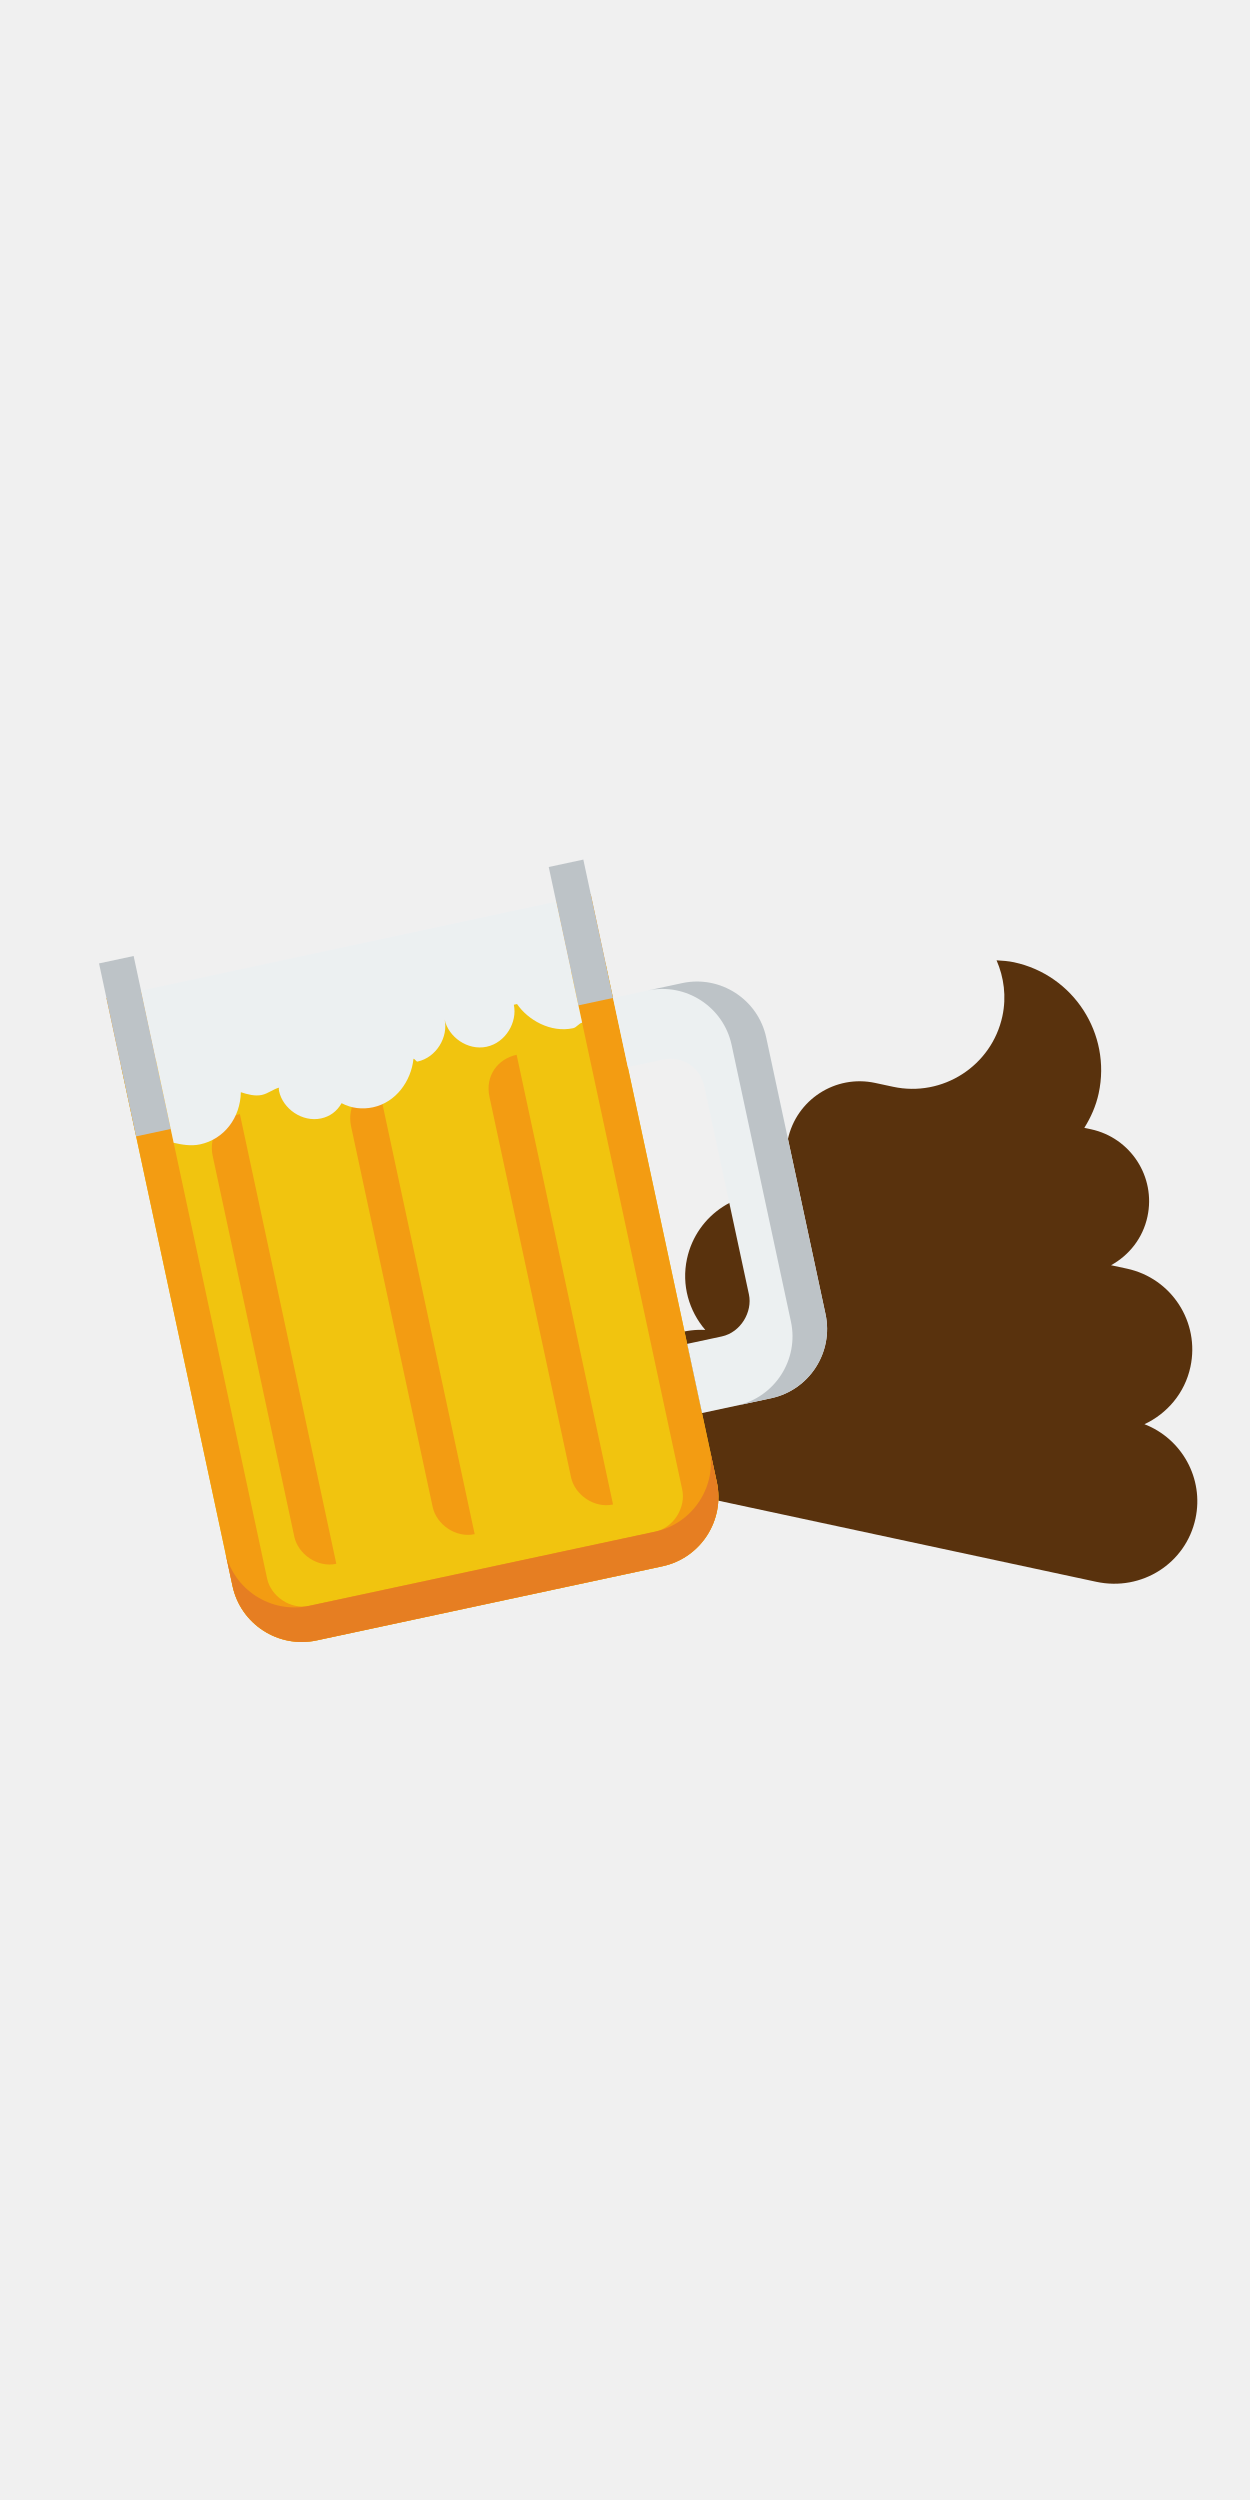
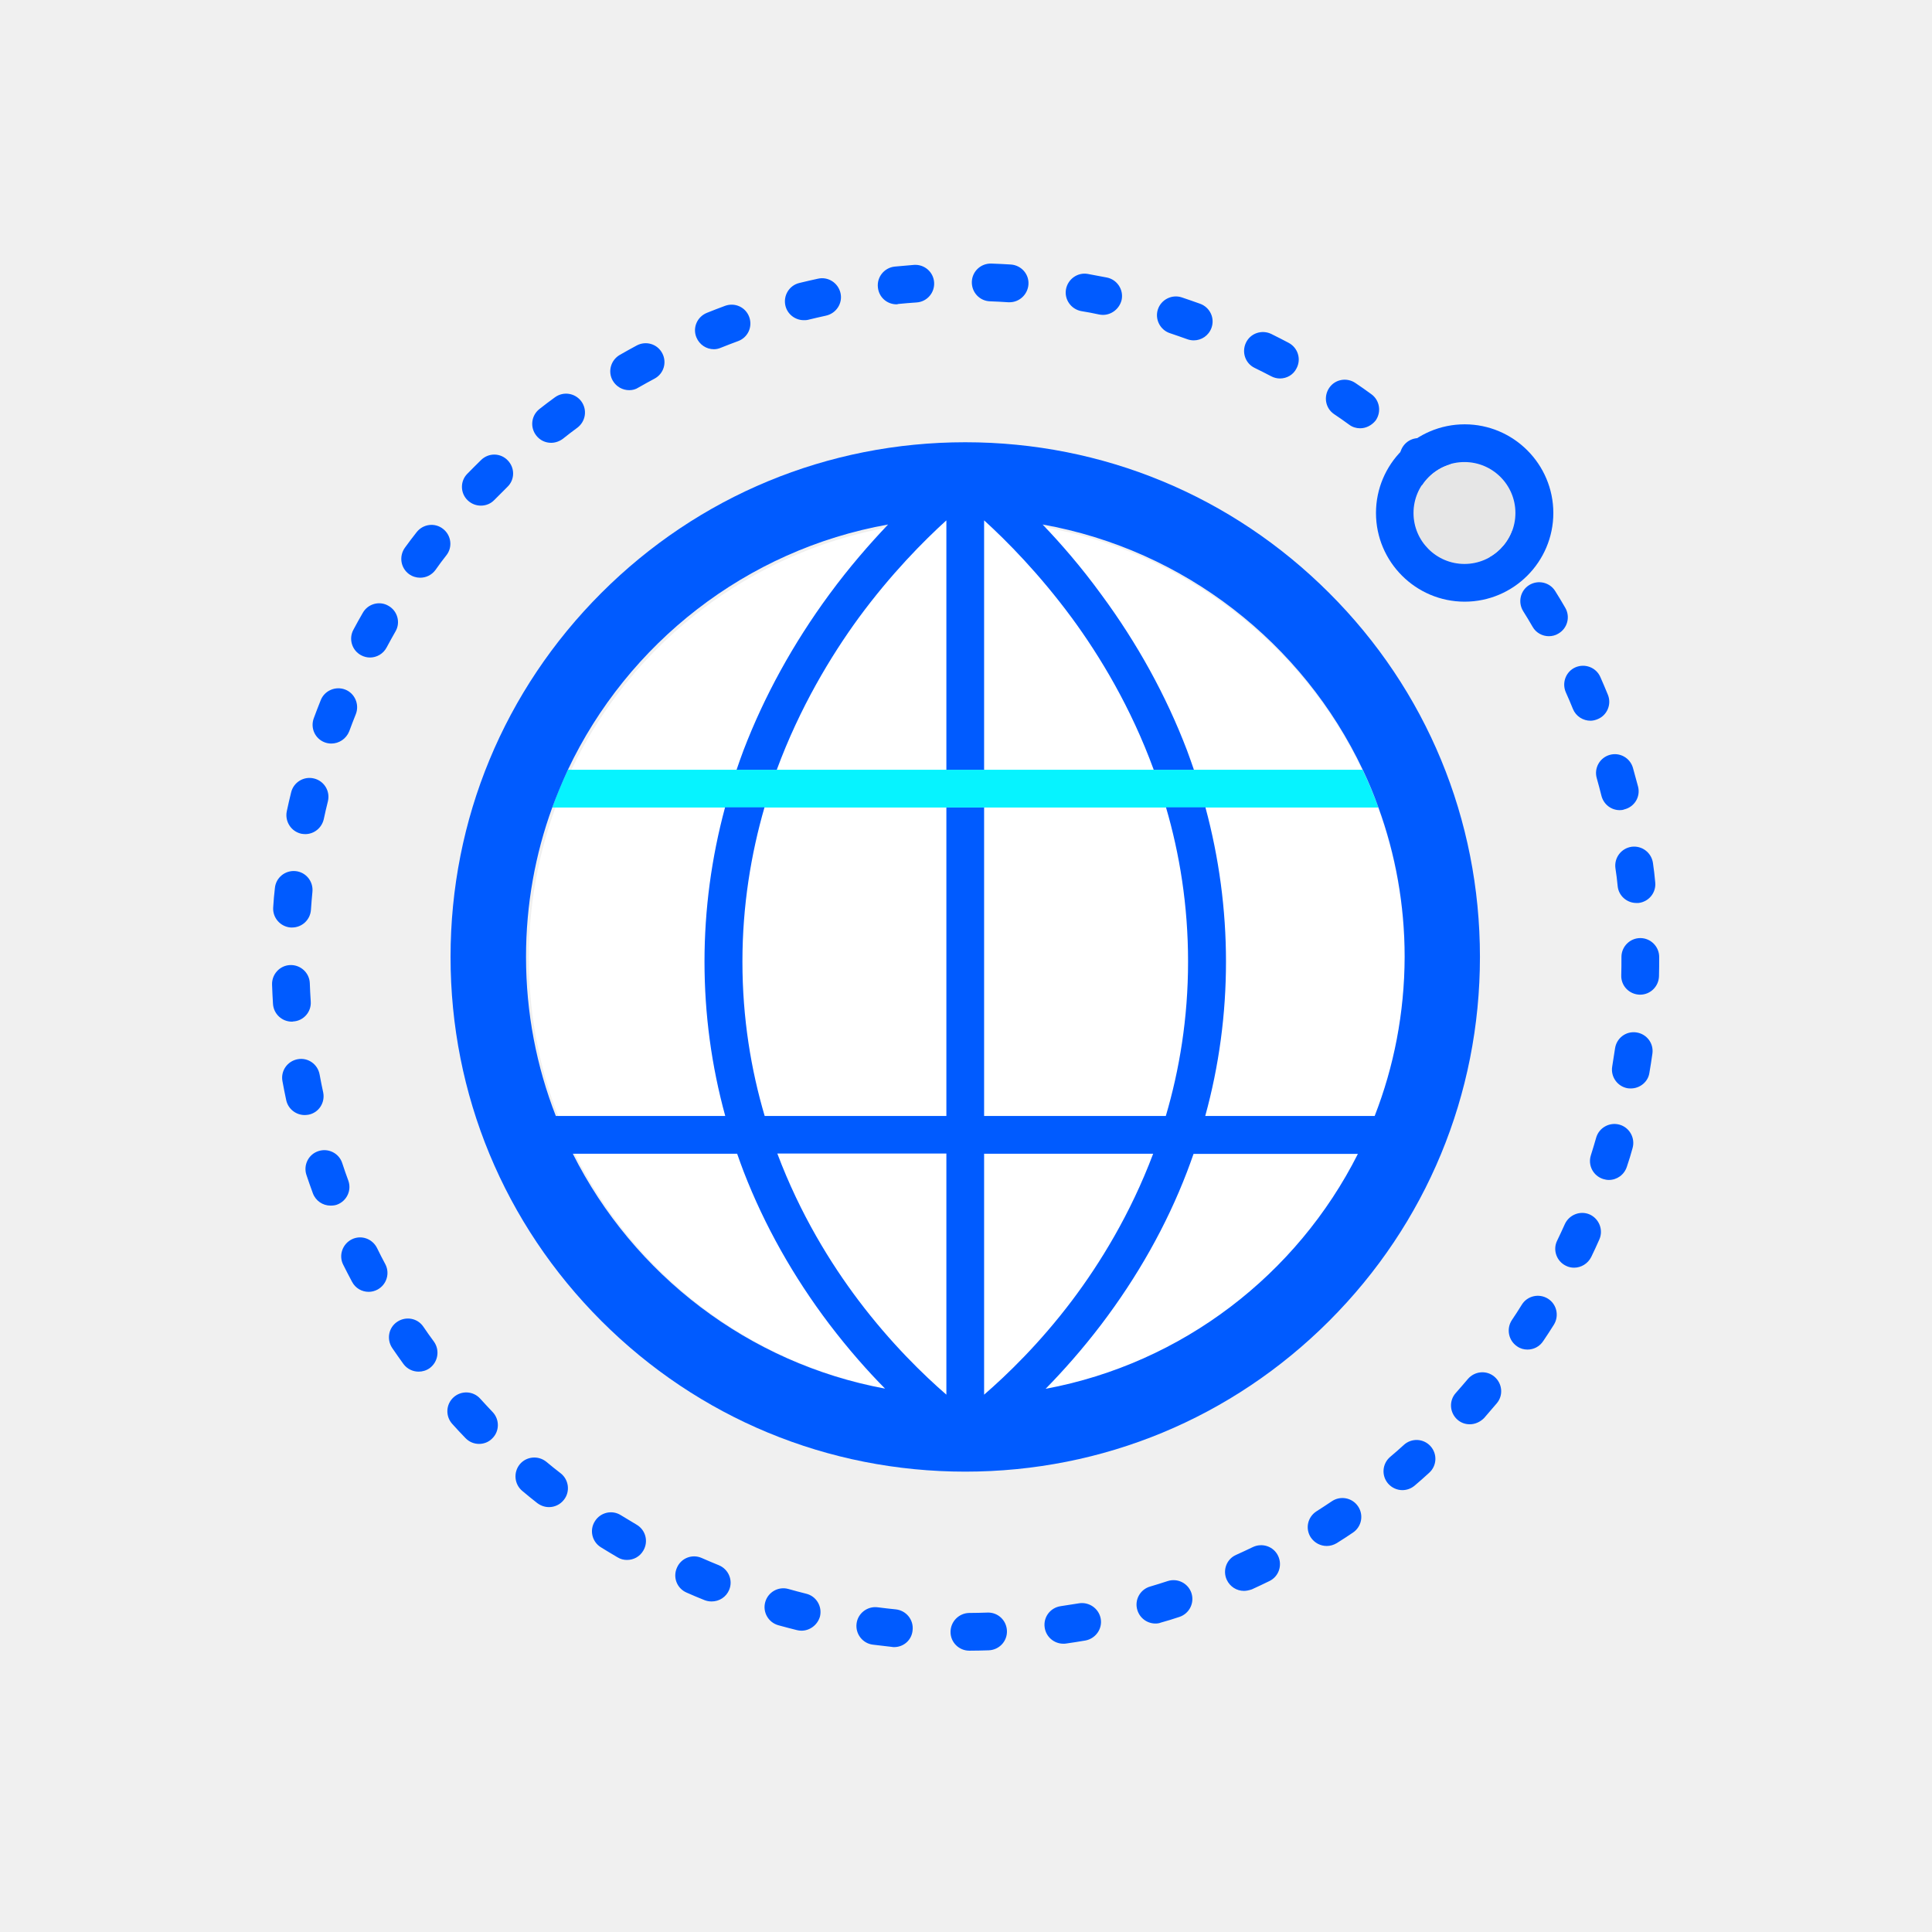
- <svg xmlns="http://www.w3.org/2000/svg" version="1.1" width="300" height="600" viewBox="0 0 300 600" xml:space="preserve">
-   <defs>
- </defs>
-   <rect x="0" y="0" width="100%" height="100%" fill="rgba(255,255,255,0)" />
-   <g transform="matrix(0.2697 0.0579 -0.0579 0.2697 228.5307 299.9859)" id="726468">
-     <path style="stroke: none; stroke-width: 1; stroke-dasharray: none; stroke-linecap: butt; stroke-dashoffset: 0; stroke-linejoin: miter; stroke-miterlimit: 4; is-custom-font: none; font-file-url: none; fill: rgb(89,50,13); fill-rule: nonzero; opacity: 1;" vector-effect="non-scaling-stroke" transform=" translate(-256, -256)" d="M 512 440.1 C 512 479.9 479.7 512 439.1 512 H 71.92 C 32.17 512 0 479.8 0 440 c 0 -35.88 26.19 -65.35 60.56 -70.85 C 43.31 356 32 335.4 32 312 C 32 272.2 64.25 240 104 240 h 13.99 C 104.5 228.2 96 211.2 96 192 c 0 -35.38 28.56 -64 63.94 -64 h 16 C 220.1 128 256 92.12 256 48 c 0 -17.38 -5.784 -33.35 -15.16 -46.47 C 245.8 0.775 250.9 0 256 0 c 53 0 96 43 96 96 c 0 11.25 -2.288 22 -5.913 32 h 5.879 C 387.3 128 416 156.6 416 192 c 0 19.25 -8.59 36.25 -22.09 48 H 408 C 447.8 240 480 272.2 480 312 c 0 23.38 -11.38 44.01 -28.63 57.14 C 485.7 374.6 512 404.3 512 440.1 z" stroke-linecap="round" />
-   </g>
-   <g transform="matrix(8.3021 -1.78 1.78 8.3021 107.9864 299.9998)" id="102980">
-     <g style="" vector-effect="non-scaling-stroke">
-       <g transform="matrix(1 0 0 1 -1 1.5)">
-         <path style="stroke: none; stroke-width: 1; stroke-dasharray: none; stroke-linecap: butt; stroke-dashoffset: 0; stroke-linejoin: miter; stroke-miterlimit: 4; is-custom-font: none; font-file-url: none; fill: rgb(241,196,15); fill-rule: nonzero; opacity: 1;" transform=" translate(-11, -1041.9)" d="m 4 1033.4 v 15 c 0 1.1 0.895 2 2 2 h 10 c 1.105 0 2 -0.9 2 -2 v -15 h -14 z" stroke-linecap="round" />
-       </g>
-       <g transform="matrix(1 0 0 1 -1 0.5)">
-         <path style="stroke: none; stroke-width: 1; stroke-dasharray: none; stroke-linecap: butt; stroke-dashoffset: 0; stroke-linejoin: miter; stroke-miterlimit: 4; is-custom-font: none; font-file-url: none; fill: rgb(243,156,18); fill-rule: nonzero; opacity: 1;" transform=" translate(-11, -1040.9)" d="m 4 1031.4 v 2 v 15 c 0 1.1 0.895 2 2 2 h 10 c 1.105 0 2 -0.9 2 -2 v -15 v -2 h -1 v 2 v 15 c 0 0.5 -0.448 1 -1 1 h -10 c -0.552 0 -1 -0.5 -1 -1 v -15 v -2 h -1 z" stroke-linecap="round" />
-       </g>
-       <g transform="matrix(1 0 0 1 8 0)">
-         <path style="stroke: none; stroke-width: 1; stroke-dasharray: none; stroke-linecap: butt; stroke-dashoffset: 0; stroke-linejoin: miter; stroke-miterlimit: 4; is-custom-font: none; font-file-url: none; fill: rgb(236,240,241); fill-rule: nonzero; opacity: 1;" transform=" translate(-20, -1040.4)" d="m 18 1034.4 v 0.7 v 0.3 v 1 h 1 c 0.552 0 1 0.4 1 1 v 3 v 3 c 0 0.5 -0.448 1 -1 1 h -1 v 1 v 0.2 v 0.8 h 2 c 1.105 0 2 -0.9 2 -2 v -2 v -2 v -2 v -2 c 0 -1.1 -0.895 -2 -2 -2 h -2 z" stroke-linecap="round" />
-       </g>
-       <g transform="matrix(1 0 0 1 8.5 0)">
-         <path style="stroke: none; stroke-width: 1; stroke-dasharray: none; stroke-linecap: butt; stroke-dashoffset: 0; stroke-linejoin: miter; stroke-miterlimit: 4; is-custom-font: none; font-file-url: none; fill: rgb(189,195,199); fill-rule: nonzero; opacity: 1;" transform=" translate(-20.5, -1040.4)" d="m 19 1034.4 c 1.105 0 2 0.9 2 2 v 2 v 2 v 2 v 2 c 0 1.1 -0.895 2 -2 2 h 1 c 1.105 0 2 -0.9 2 -2 v -2 v -2 v -2 v -2 c 0 -1.1 -0.895 -2 -2 -2 h -1 z" stroke-linecap="round" />
-       </g>
-       <g transform="matrix(1 0 0 1 -1 8.5)">
-         <path style="stroke: none; stroke-width: 1; stroke-dasharray: none; stroke-linecap: butt; stroke-dashoffset: 0; stroke-linejoin: miter; stroke-miterlimit: 4; is-custom-font: none; font-file-url: none; fill: rgb(230,126,34); fill-rule: nonzero; opacity: 1;" transform=" translate(-11, -1048.9)" d="m 4 1047.4 v 1 c 0 1.1 0.895 2 2 2 h 10 c 1.105 0 2 -0.9 2 -2 v -1 c 0 1.1 -0.895 2 -2 2 h -10 c -1.105 0 -2 -0.9 -2 -2 z" stroke-linecap="round" />
-       </g>
-       <g transform="matrix(1 0 0 1 -7.5 -7.5)">
-         <rect style="stroke: none; stroke-width: 1; stroke-dasharray: none; stroke-linecap: butt; stroke-dashoffset: 0; stroke-linejoin: miter; stroke-miterlimit: 4; is-custom-font: none; font-file-url: none; fill: rgb(189,195,199); fill-rule: nonzero; opacity: 1;" x="-0.5" y="-2.5" rx="0" ry="0" width="1" height="5" />
-       </g>
-       <g transform="matrix(1 0 0 1 5.5 -8)">
-         <rect style="stroke: none; stroke-width: 1; stroke-dasharray: none; stroke-linecap: butt; stroke-dashoffset: 0; stroke-linejoin: miter; stroke-miterlimit: 4; is-custom-font: none; font-file-url: none; fill: rgb(189,195,199); fill-rule: nonzero; opacity: 1;" x="-0.5" y="-2" rx="0" ry="0" width="1" height="4" />
-       </g>
-       <g transform="matrix(1 0 0 1 -1.5 1.5)">
-         <path style="stroke: none; stroke-width: 1; stroke-dasharray: none; stroke-linecap: butt; stroke-dashoffset: 0; stroke-linejoin: miter; stroke-miterlimit: 4; is-custom-font: none; font-file-url: none; fill: rgb(243,156,18); fill-rule: nonzero; opacity: 1;" transform=" translate(-10.5, -1041.9)" d="m 7 1035.4 c -0.552 0 -1 0.4 -1 1 v 11 c 0 0.5 0.448 1 1 1 v -1 v -11 v -1 z m 4 0 c -0.552 0 -1 0.4 -1 1 v 11 c 0 0.5 0.448 1 1 1 v -1 v -11 v -1 z m 4 0 c -0.552 0 -1 0.4 -1 1 v 11 c 0 0.5 0.448 1 1 1 v -1 v -11 v -1 z" stroke-linecap="round" />
-       </g>
-       <g transform="matrix(1 0 0 1 -1 -6.7)">
-         <path style="stroke: none; stroke-width: 1; stroke-dasharray: none; stroke-linecap: butt; stroke-dashoffset: 0; stroke-linejoin: miter; stroke-miterlimit: 4; is-custom-font: none; font-file-url: none; fill: rgb(236,240,241); fill-rule: nonzero; opacity: 1;" transform=" translate(-11, -1033.7)" d="m 5 1031.4 v 0.3 v 1.7 v 2.4 c 0.212 0.1 0.46 0.2 0.719 0.2 c 0.701 0 1.273 -0.5 1.437 -1.2 c 0.172 0.1 0.366 0.2 0.563 0.2 c 0.183 0 0.369 -0.1 0.531 -0.1 c -0.004 0 -0.031 0 -0.031 0.1 c 0 0.5 0.448 1 1 1 c 0.252 0 0.48 -0.1 0.656 -0.3 c 0.239 0.2 0.533 0.3 0.844 0.3 c 0.666 0 1.21 -0.5 1.406 -1.1 c 0.034 0 0.059 0.1 0.094 0.1 c 0.552 0 1 -0.5 1 -1 c 0 0.5 0.447 1 1 1 c 0.552 0 1 -0.5 1 -1 h 0.093 c 0.204 0.5 0.751 1 1.407 1 c 0.098 0 0.189 -0.1 0.281 -0.1 v -1.5 v -1.7 v -0.3 h -12 z" stroke-linecap="round" />
-       </g>
-     </g>
-   </g>
+ <svg xmlns="http://www.w3.org/2000/svg" width="800px" height="800px" viewBox="0 0 1024 1024" class="icon" version="1.1">
+   <path d="M512.4 507.9m-232.1 0a232.1 232.1 0 1 0 464.2 0 232.1 232.1 0 1 0-464.2 0Z" fill="#FFFFFF" />
+   <path d="M513.8 874.9c-5.5 0-10-4.4-10-9.9s4.4-10 9.9-10.1c3.2 0 6.5-0.1 9.7-0.2 5.5-0.2 10.1 4.1 10.3 9.7 0.2 5.5-4.1 10.1-9.7 10.3-3.2 0.1-6.7 0.2-10.2 0.2 0.1 0 0.1 0 0 0z m-39.9-1.9c-0.3 0-0.7 0-1.1-0.1l-10.2-1.2c-5.5-0.7-9.3-5.8-8.6-11.2 0.7-5.5 5.8-9.3 11.2-8.6 3.2 0.4 6.4 0.8 9.6 1.1 5.5 0.6 9.5 5.5 8.9 11-0.4 5.2-4.7 9-9.8 9z m89.7-1.8c-4.9 0-9.2-3.6-9.9-8.6-0.8-5.5 3-10.5 8.5-11.3l9.6-1.5c5.4-0.9 10.6 2.7 11.6 8.1s-2.7 10.6-8.1 11.6c-3.4 0.6-6.8 1.1-10.2 1.6-0.5 0.1-1 0.1-1.5 0.1z m-138.8-6.9c-0.8 0-1.6-0.1-2.4-0.3-3.3-0.8-6.6-1.7-9.9-2.6-5.3-1.5-8.4-7-6.9-12.3 1.5-5.3 7-8.4 12.3-6.9 3.1 0.9 6.3 1.7 9.4 2.5 5.4 1.3 8.6 6.8 7.3 12.1-1.3 4.5-5.4 7.5-9.8 7.5z m187.6-3.8c-4.3 0-8.3-2.8-9.6-7.2-1.6-5.3 1.5-10.9 6.8-12.4 3.1-0.9 6.2-1.9 9.3-2.9 5.3-1.7 10.9 1.2 12.6 6.4 1.7 5.3-1.2 10.9-6.4 12.6-3.2 1.1-6.6 2.1-9.8 3-1 0.4-1.9 0.5-2.9 0.5z m-235.2-11.7c-1.3 0-2.5-0.2-3.8-0.7-3.2-1.3-6.4-2.6-9.5-4-5.1-2.2-7.4-8.1-5.1-13.2 2.2-5.1 8.1-7.4 13.2-5.1 3 1.3 6 2.6 9 3.8 5.1 2.1 7.6 7.9 5.5 13-1.6 3.9-5.3 6.2-9.3 6.2z m282.1-5.6c-3.8 0-7.4-2.2-9.1-5.9-2.3-5-0.1-11 5-13.2 2.9-1.3 5.9-2.7 8.8-4.1 5-2.4 11-0.4 13.4 4.6 2.4 5 0.4 11-4.6 13.4-3.1 1.5-6.2 3-9.3 4.4-1.5 0.5-2.9 0.8-4.2 0.8z m-327-16.4c-1.7 0-3.4-0.4-5-1.4-2.9-1.7-5.9-3.5-8.8-5.3-4.7-2.9-6.2-9.1-3.2-13.8 2.9-4.7 9.1-6.2 13.8-3.2 2.8 1.7 5.6 3.4 8.3 5 4.8 2.8 6.4 8.9 3.6 13.7-1.9 3.3-5.2 5-8.7 5z m370.9-7.4c-3.3 0-6.5-1.6-8.5-4.6-3-4.7-1.6-10.8 3.1-13.8 2.7-1.7 5.4-3.5 8.1-5.3a9.99 9.99 0 0 1 13.9 2.7 9.99 9.99 0 0 1-2.7 13.9c-2.8 1.9-5.7 3.8-8.6 5.6-1.7 1-3.5 1.5-5.3 1.5zM291 798.8c-2.2 0-4.3-0.7-6.2-2.1-2.7-2.1-5.4-4.3-8-6.5-4.2-3.5-4.8-9.8-1.3-14.1 3.5-4.2 9.8-4.8 14.1-1.3 2.5 2.1 5 4.1 7.6 6.1 4.3 3.4 5.1 9.7 1.7 14-2 2.6-5 3.9-7.9 3.9z m452.3-9c-2.8 0-5.6-1.2-7.6-3.5-3.6-4.2-3.1-10.5 1.1-14.1 2.5-2.1 4.9-4.2 7.3-6.4 4.1-3.7 10.4-3.4 14.1 0.7 3.7 4.1 3.4 10.4-0.7 14.1-2.5 2.3-5.1 4.6-7.7 6.8-1.9 1.6-4.2 2.4-6.5 2.4z m-489.4-24.5c-2.6 0-5.2-1-7.2-3.1-2.4-2.4-4.7-5-7-7.5-3.7-4.1-3.4-10.4 0.7-14.1 4.1-3.7 10.4-3.4 14.1 0.7 2.2 2.4 4.4 4.8 6.6 7.1 3.8 4 3.7 10.3-0.3 14.1-1.9 1.9-4.4 2.8-6.9 2.8zM779 754.9c-2.4 0-4.7-0.8-6.6-2.5-4.1-3.7-4.5-10-0.8-14.1 2.1-2.4 4.3-4.9 6.4-7.4 3.6-4.2 9.9-4.8 14.1-1.2s4.8 9.9 1.2 14.1c-2.2 2.6-4.5 5.2-6.7 7.8-2.1 2.1-4.8 3.3-7.6 3.3zM221.9 727c-3.1 0-6.1-1.4-8.1-4.1-2-2.8-4-5.6-5.9-8.4-3.1-4.6-2-10.8 2.6-13.9 4.6-3.1 10.8-2 13.9 2.6 1.8 2.7 3.7 5.3 5.6 7.9 3.2 4.5 2.2 10.7-2.2 14-1.8 1.3-3.9 1.9-5.9 1.9z m587.7-11.7c-1.9 0-3.8-0.5-5.5-1.7-4.6-3.1-5.8-9.3-2.8-13.9 1.8-2.7 3.6-5.4 5.3-8.2 2.9-4.7 9.1-6.1 13.8-3.2 4.7 2.9 6.1 9.1 3.2 13.8-1.8 2.9-3.7 5.8-5.6 8.6-2 3.1-5.2 4.6-8.4 4.6z m-614.2-30.6c-3.6 0-7-1.9-8.8-5.3-1.6-3-3.2-6.1-4.7-9.1-2.5-4.9-0.4-10.9 4.5-13.4 5-2.5 10.9-0.4 13.4 4.5 1.4 2.9 2.9 5.8 4.4 8.6 2.6 4.9 0.7 10.9-4.1 13.5-1.5 0.8-3.1 1.2-4.7 1.2z m638.9-12.8c-1.5 0-2.9-0.3-4.3-1-5-2.4-7.1-8.4-4.7-13.3 1.4-2.9 2.8-5.9 4.1-8.8 2.3-5 8.2-7.3 13.2-5.1 5 2.3 7.3 8.2 5.1 13.2-1.4 3.1-2.8 6.3-4.3 9.3-1.8 3.6-5.4 5.7-9.1 5.7zM175.2 639c-4.1 0-7.9-2.5-9.4-6.6-1.2-3.2-2.3-6.5-3.4-9.7-1.7-5.2 1.1-10.9 6.4-12.6 5.2-1.7 10.9 1.1 12.6 6.4 1 3.1 2.1 6.2 3.2 9.2 1.9 5.2-0.8 10.9-6 12.8-1.1 0.4-2.3 0.5-3.4 0.5z m677.5-13.6c-1 0-2-0.2-3-0.5-5.3-1.7-8.2-7.3-6.5-12.6 1-3.1 1.9-6.2 2.8-9.3 1.5-5.3 7.1-8.4 12.4-6.9 5.3 1.5 8.4 7.1 6.9 12.4-0.9 3.3-1.9 6.6-3 9.8-1.4 4.4-5.3 7.1-9.6 7.1zM161.5 591c-4.6 0-8.8-3.2-9.8-7.9-0.7-3.3-1.4-6.7-2-10.1-1-5.4 2.6-10.6 8.1-11.6 5.4-1 10.6 2.6 11.6 8.1 0.6 3.2 1.2 6.4 1.9 9.5 1.1 5.4-2.3 10.7-7.7 11.8-0.7 0.1-1.4 0.2-2.1 0.2z m702.9-14.1c-0.5 0-1.1 0-1.7-0.1-5.4-0.9-9.1-6.1-8.2-11.5l1.5-9.6c0.8-5.5 5.8-9.3 11.3-8.5 5.5 0.8 9.3 5.8 8.5 11.3-0.5 3.4-1 6.8-1.6 10.2-0.7 4.7-5 8.2-9.8 8.2z m-709.7-35.4c-5.2 0-9.6-4-10-9.3-0.2-3.4-0.4-6.9-0.5-10.3-0.2-5.5 4.1-10.2 9.6-10.4 5.5-0.2 10.2 4.1 10.4 9.6 0.1 3.2 0.3 6.5 0.5 9.7 0.4 5.5-3.8 10.3-9.3 10.6-0.3 0.1-0.5 0.1-0.7 0.1z m714.6-14.3h-0.3c-5.5-0.2-9.9-4.7-9.7-10.3 0.1-3.2 0.1-6.5 0.1-9.7 0-5.5 4.5-10 10-10s10 4.5 10 10c0 3.4 0 6.9-0.1 10.3-0.2 5.4-4.6 9.7-10 9.7z m-714.5-35.6h-0.7c-5.5-0.4-9.7-5.2-9.3-10.7 0.2-3.4 0.5-6.8 0.9-10.2 0.5-5.5 5.4-9.5 10.9-9s9.5 5.4 9 10.9c-0.3 3.2-0.6 6.5-0.8 9.7-0.4 5.3-4.8 9.3-10 9.3z m712.5-13c-5 0-9.4-3.8-9.9-8.9-0.3-3.2-0.7-6.4-1.2-9.6-0.7-5.5 3.1-10.5 8.6-11.3 5.5-0.7 10.5 3.1 11.3 8.6 0.5 3.4 0.9 6.8 1.2 10.2 0.6 5.5-3.4 10.4-8.9 11h-1.1z m-705.5-36.5c-0.7 0-1.4-0.1-2.1-0.2-5.4-1.2-8.8-6.5-7.7-11.9 0.7-3.4 1.5-6.7 2.3-10 1.3-5.4 6.7-8.7 12.1-7.4 5.4 1.3 8.7 6.7 7.4 12.1-0.8 3.1-1.5 6.3-2.2 9.5-1.1 4.7-5.2 7.9-9.8 7.9z m696.7-12.7c-4.5 0-8.5-3-9.7-7.6-0.8-3.1-1.6-6.3-2.5-9.4-1.5-5.3 1.6-10.8 6.9-12.3 5.3-1.5 10.8 1.6 12.3 6.9l2.7 9.9c1.4 5.4-1.9 10.8-7.3 12.1-0.7 0.3-1.5 0.4-2.4 0.4z m-682.9-35.3c-1.1 0-2.3-0.2-3.4-0.6-5.2-1.9-7.8-7.6-5.9-12.8 1.2-3.2 2.4-6.4 3.7-9.6 2-5.1 7.9-7.6 13-5.6s7.6 7.9 5.6 13c-1.2 3-2.4 6.1-3.5 9.1-1.6 4-5.4 6.5-9.5 6.5zM843 382c-3.9 0-7.7-2.3-9.3-6.2-1.2-3-2.5-6-3.8-8.9-2.2-5.1 0.1-11 5.1-13.2 5.1-2.2 11 0.1 13.2 5.1 1.4 3.1 2.7 6.3 4 9.4 2.1 5.1-0.4 11-5.5 13-1.2 0.5-2.5 0.8-3.7 0.8z m-646.9-33.5c-1.6 0-3.2-0.4-4.7-1.2-4.9-2.6-6.7-8.7-4.1-13.5 1.6-3 3.3-6.1 5-9 2.7-4.8 8.9-6.5 13.6-3.7 4.8 2.7 6.5 8.9 3.7 13.6-1.6 2.8-3.2 5.7-4.7 8.5-1.8 3.4-5.3 5.3-8.8 5.3z m624.8-11.3c-3.4 0-6.8-1.8-8.6-5-1.6-2.8-3.3-5.6-5-8.3-2.9-4.7-1.5-10.9 3.2-13.8 4.7-2.9 10.9-1.5 13.8 3.2 1.8 2.9 3.6 5.8 5.3 8.8 2.8 4.8 1.2 10.9-3.6 13.7-1.6 1-3.4 1.4-5.1 1.4z m-598.2-31c-2 0-4.1-0.6-5.9-1.9-4.5-3.3-5.4-9.5-2.2-14 2-2.8 4.1-5.5 6.2-8.2 3.4-4.4 9.7-5.2 14-1.8 4.4 3.4 5.2 9.7 1.8 14-2 2.5-3.9 5.1-5.8 7.8-2 2.7-5 4.1-8.1 4.1z m570.1-10.3c-3 0-5.9-1.3-7.9-3.8s-4-5.1-6.1-7.5c-3.5-4.2-3-10.5 1.3-14.1 4.2-3.5 10.5-3 14.1 1.3 2.2 2.6 4.4 5.3 6.5 8 3.4 4.3 2.7 10.6-1.7 14-1.8 1.4-4 2.1-6.2 2.1zM254.9 268c-2.5 0-5-0.9-7-2.8-4-3.8-4.1-10.2-0.2-14.1 2.4-2.4 4.8-4.9 7.3-7.3 4-3.9 10.3-3.8 14.1 0.2 3.9 4 3.8 10.3-0.2 14.1L262 265c-1.9 2-4.5 3-7.1 3z m504.3-9c-2.5 0-5-0.9-6.9-2.8-2.3-2.2-4.7-4.5-7.1-6.6-4.1-3.7-4.4-10-0.7-14.1s10-4.4 14.1-0.7c2.5 2.3 5.1 4.7 7.5 7 4 3.8 4.1 10.2 0.3 14.1-1.9 2-4.5 3.1-7.2 3.1z m-467.1-24.3c-3 0-5.9-1.3-7.9-3.9-3.4-4.4-2.6-10.6 1.7-14 2.7-2.1 5.4-4.2 8.2-6.2 4.5-3.3 10.7-2.3 14 2.1 3.3 4.5 2.3 10.7-2.1 14-2.6 1.9-5.2 3.9-7.7 5.9-1.9 1.4-4.1 2.1-6.2 2.1z m428.8-7.7c-2 0-4.1-0.6-5.8-1.9-2.6-1.9-5.3-3.8-8-5.6-4.6-3.1-5.7-9.3-2.6-13.9s9.3-5.7 13.9-2.6c2.8 1.9 5.7 3.9 8.4 5.9 4.5 3.2 5.5 9.5 2.3 14-2.1 2.6-5.1 4.1-8.2 4.1z m-387.4-20.2c-3.5 0-6.8-1.8-8.7-5-2.8-4.8-1.1-10.9 3.7-13.7 3-1.7 6-3.4 9-5 4.9-2.6 10.9-0.8 13.5 4.1 2.6 4.9 0.8 10.9-4.1 13.5-2.8 1.5-5.7 3.1-8.5 4.7-1.5 1-3.2 1.4-4.9 1.4z m344.9-6.2c-1.6 0-3.2-0.4-4.7-1.2-2.9-1.5-5.8-3-8.7-4.4-5-2.4-7-8.4-4.6-13.4 2.4-5 8.4-7 13.4-4.6 3.1 1.5 6.1 3.1 9.2 4.7 4.9 2.6 6.8 8.6 4.2 13.5-1.7 3.5-5.2 5.4-8.8 5.4z m-300-15.5c-4 0-7.7-2.4-9.3-6.3-2.1-5.1 0.4-10.9 5.6-13 3.2-1.3 6.4-2.5 9.6-3.7 5.2-1.9 10.9 0.7 12.8 5.9 1.9 5.2-0.7 10.9-5.9 12.8-3 1.1-6.1 2.3-9.1 3.5-1.2 0.5-2.4 0.8-3.7 0.8z m254.3-4.7c-1.1 0-2.3-0.2-3.4-0.6-3.1-1.1-6.2-2.2-9.2-3.2-5.2-1.7-8.1-7.4-6.4-12.6 1.7-5.2 7.4-8.1 12.6-6.4 3.2 1.1 6.5 2.2 9.8 3.4 5.2 1.9 7.9 7.6 6 12.8-1.5 4.1-5.3 6.6-9.4 6.6zM426 169.7c-4.5 0-8.6-3.1-9.7-7.6-1.3-5.4 2-10.8 7.3-12.1 3.3-0.8 6.7-1.6 10-2.3 5.4-1.2 10.7 2.3 11.9 7.7 1.2 5.4-2.3 10.7-7.7 11.9-3.1 0.7-6.3 1.4-9.5 2.2-0.7 0.2-1.6 0.2-2.3 0.2z m158.6-2.8c-0.7 0-1.4-0.1-2-0.2-3.1-0.7-6.4-1.3-9.5-1.8-5.4-1-9.1-6.2-8.1-11.6 1-5.4 6.2-9.1 11.6-8.1 3.4 0.6 6.8 1.3 10.1 1.9 5.4 1.1 8.9 6.4 7.8 11.8-1.1 4.7-5.3 8-9.9 8z m-109.4-5.6c-5.1 0-9.4-3.8-9.9-9-0.6-5.5 3.4-10.4 8.9-11l10.2-0.9c5.5-0.4 10.3 3.7 10.7 9.2s-3.7 10.3-9.2 10.7c-3.2 0.2-6.5 0.5-9.7 0.8-0.4 0.1-0.7 0.2-1 0.2z m59.9-1.1h-0.7c-3.2-0.2-6.5-0.4-9.7-0.5-5.5-0.2-9.8-4.8-9.6-10.4 0.2-5.5 4.8-9.8 10.4-9.6 3.4 0.1 6.9 0.3 10.3 0.5 5.5 0.4 9.7 5.1 9.3 10.6-0.4 5.3-4.8 9.4-10 9.4z" fill="#005BFF" />
+   <path d="M776.3 244.9c-14.9 0-27 12.1-27 27s12.1 27 27 27 27-12.1 27-27-12.1-27-27-27z" fill="#E6E6E6" />
+   <path d="M776.3 224.9c-25.9 0-47 21.1-47 47s21.1 47 47 47 47-21.1 47-47-21.1-47-47-47z m-27.1 47c0-14.9 12.1-27 27-27s27 12.1 27 27-12.1 27-27 27-27-12.1-27-27z" fill="#005BFF" />
+   <path d="M722.2 408H301c-3.1 6.5-5.9 13.2-8.3 20h437.9c-2.5-6.8-5.3-13.5-8.4-20z" fill="#06F3FF" />
+   <path d="M704.5 314.3c-51.5-51.5-120-79.9-192.9-79.9s-141.4 28.4-192.9 79.9-79.9 120-79.9 192.9 28.4 141.4 79.9 192.9c51.5 51.5 120 79.9 192.9 79.9s141.4-28.4 192.9-79.9c51.5-51.5 79.9-120 79.9-192.9s-28.3-141.4-79.9-192.9zM303.6 611.5h87.1c1.1 3.2 2.3 6.4 3.5 9.6 11 28.4 26.3 55.6 45.4 80.8 10.2 13.4 20.3 24.8 29.5 34.1-72.5-13.4-133.3-60.5-165.5-124.5z m198 127.7c-12-10.4-29.4-27.2-46.6-50-14.7-19.5-30.9-45.6-43-77.8h89.6v127.8z m20 0V611.5h89.6c-12.1 32.1-28.3 58.3-43 77.8-17.2 22.8-34.6 39.5-46.6 49.9z m32.6-3.1c9.2-9.4 19.3-20.7 29.5-34.1 19.2-25.3 34.5-52.4 45.4-80.8 1.2-3.2 2.4-6.4 3.5-9.6h87.1c-32.2 63.9-93 111-165.5 124.5z m174.4-144.6h-89.8c7.3-26.5 11-53.9 11-81.8 0-27.7-3.7-55.1-10.9-81.8H618c7.2 24.6 11.7 51.9 11.7 81.8 0 30-4.6 57.4-11.8 81.8h-96.3V428h-20v163.5h-96.3c-7.2-24.4-11.8-51.7-11.8-81.8 0-29.8 4.6-57.2 11.7-81.8h-20.9c-7.2 26.7-10.9 54.1-10.9 81.8 0 27.9 3.7 55.2 11 81.8h-89.8c-10.2-26.2-15.8-54.6-15.8-84.3 0-27.8 4.9-54.5 13.9-79.2 2.5-6.8 5.3-13.5 8.3-20 31.7-67 94.5-116.6 169.7-130-9.6 10.1-20.4 22.4-31.2 37.1-19.1 26-34.4 53.8-45.4 82.5-1.3 3.4-2.5 6.9-3.7 10.4h21.3c12.2-33 28.6-60.2 43.4-80.5 17.2-23.4 34.5-40.8 46.5-51.7V408h20V275.8c12 10.9 29.3 28.4 46.5 51.7 14.9 20.3 31.3 47.4 43.4 80.5h21.3c-1.2-3.5-2.4-6.9-3.7-10.4-11-28.8-26.2-56.5-45.4-82.5-10.7-14.7-21.5-27.1-31.1-37.1 75.2 13.4 138 63 169.7 130 3.1 6.5 5.9 13.2 8.3 20 9 24.7 13.9 51.4 13.9 79.2-0.1 29.7-5.7 58.2-15.9 84.3z" fill="#005BFF" />
</svg>
